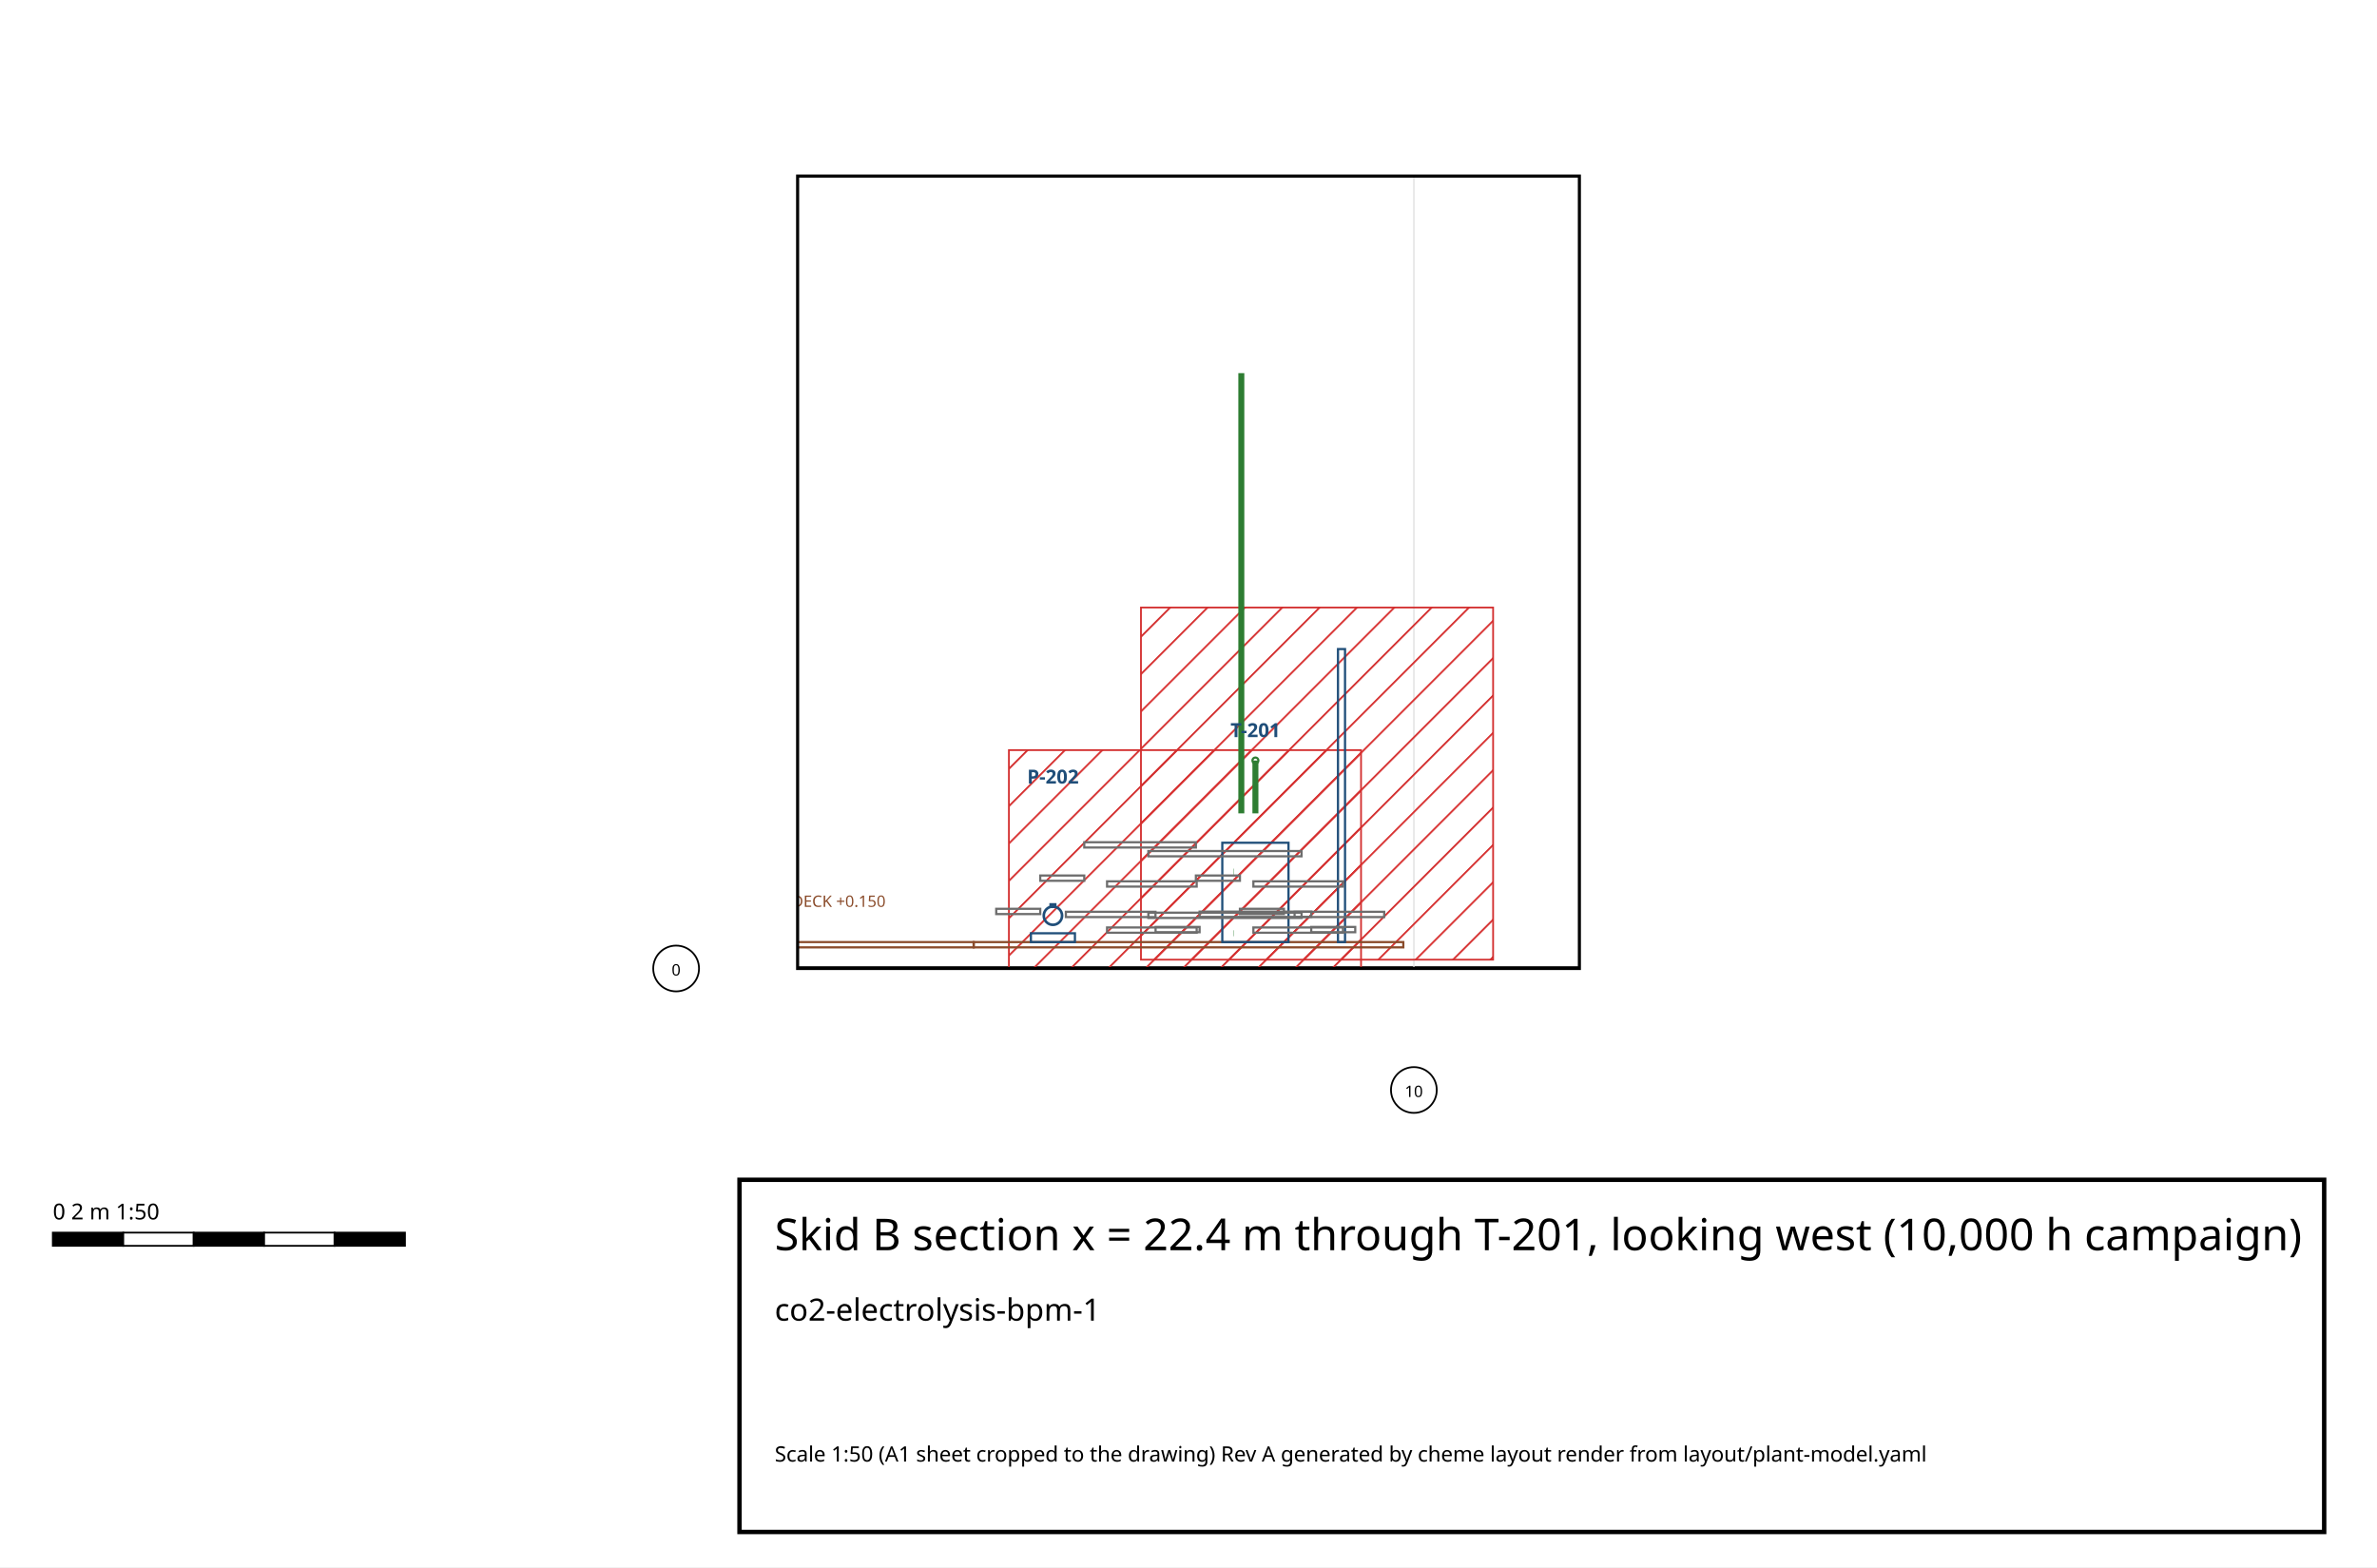
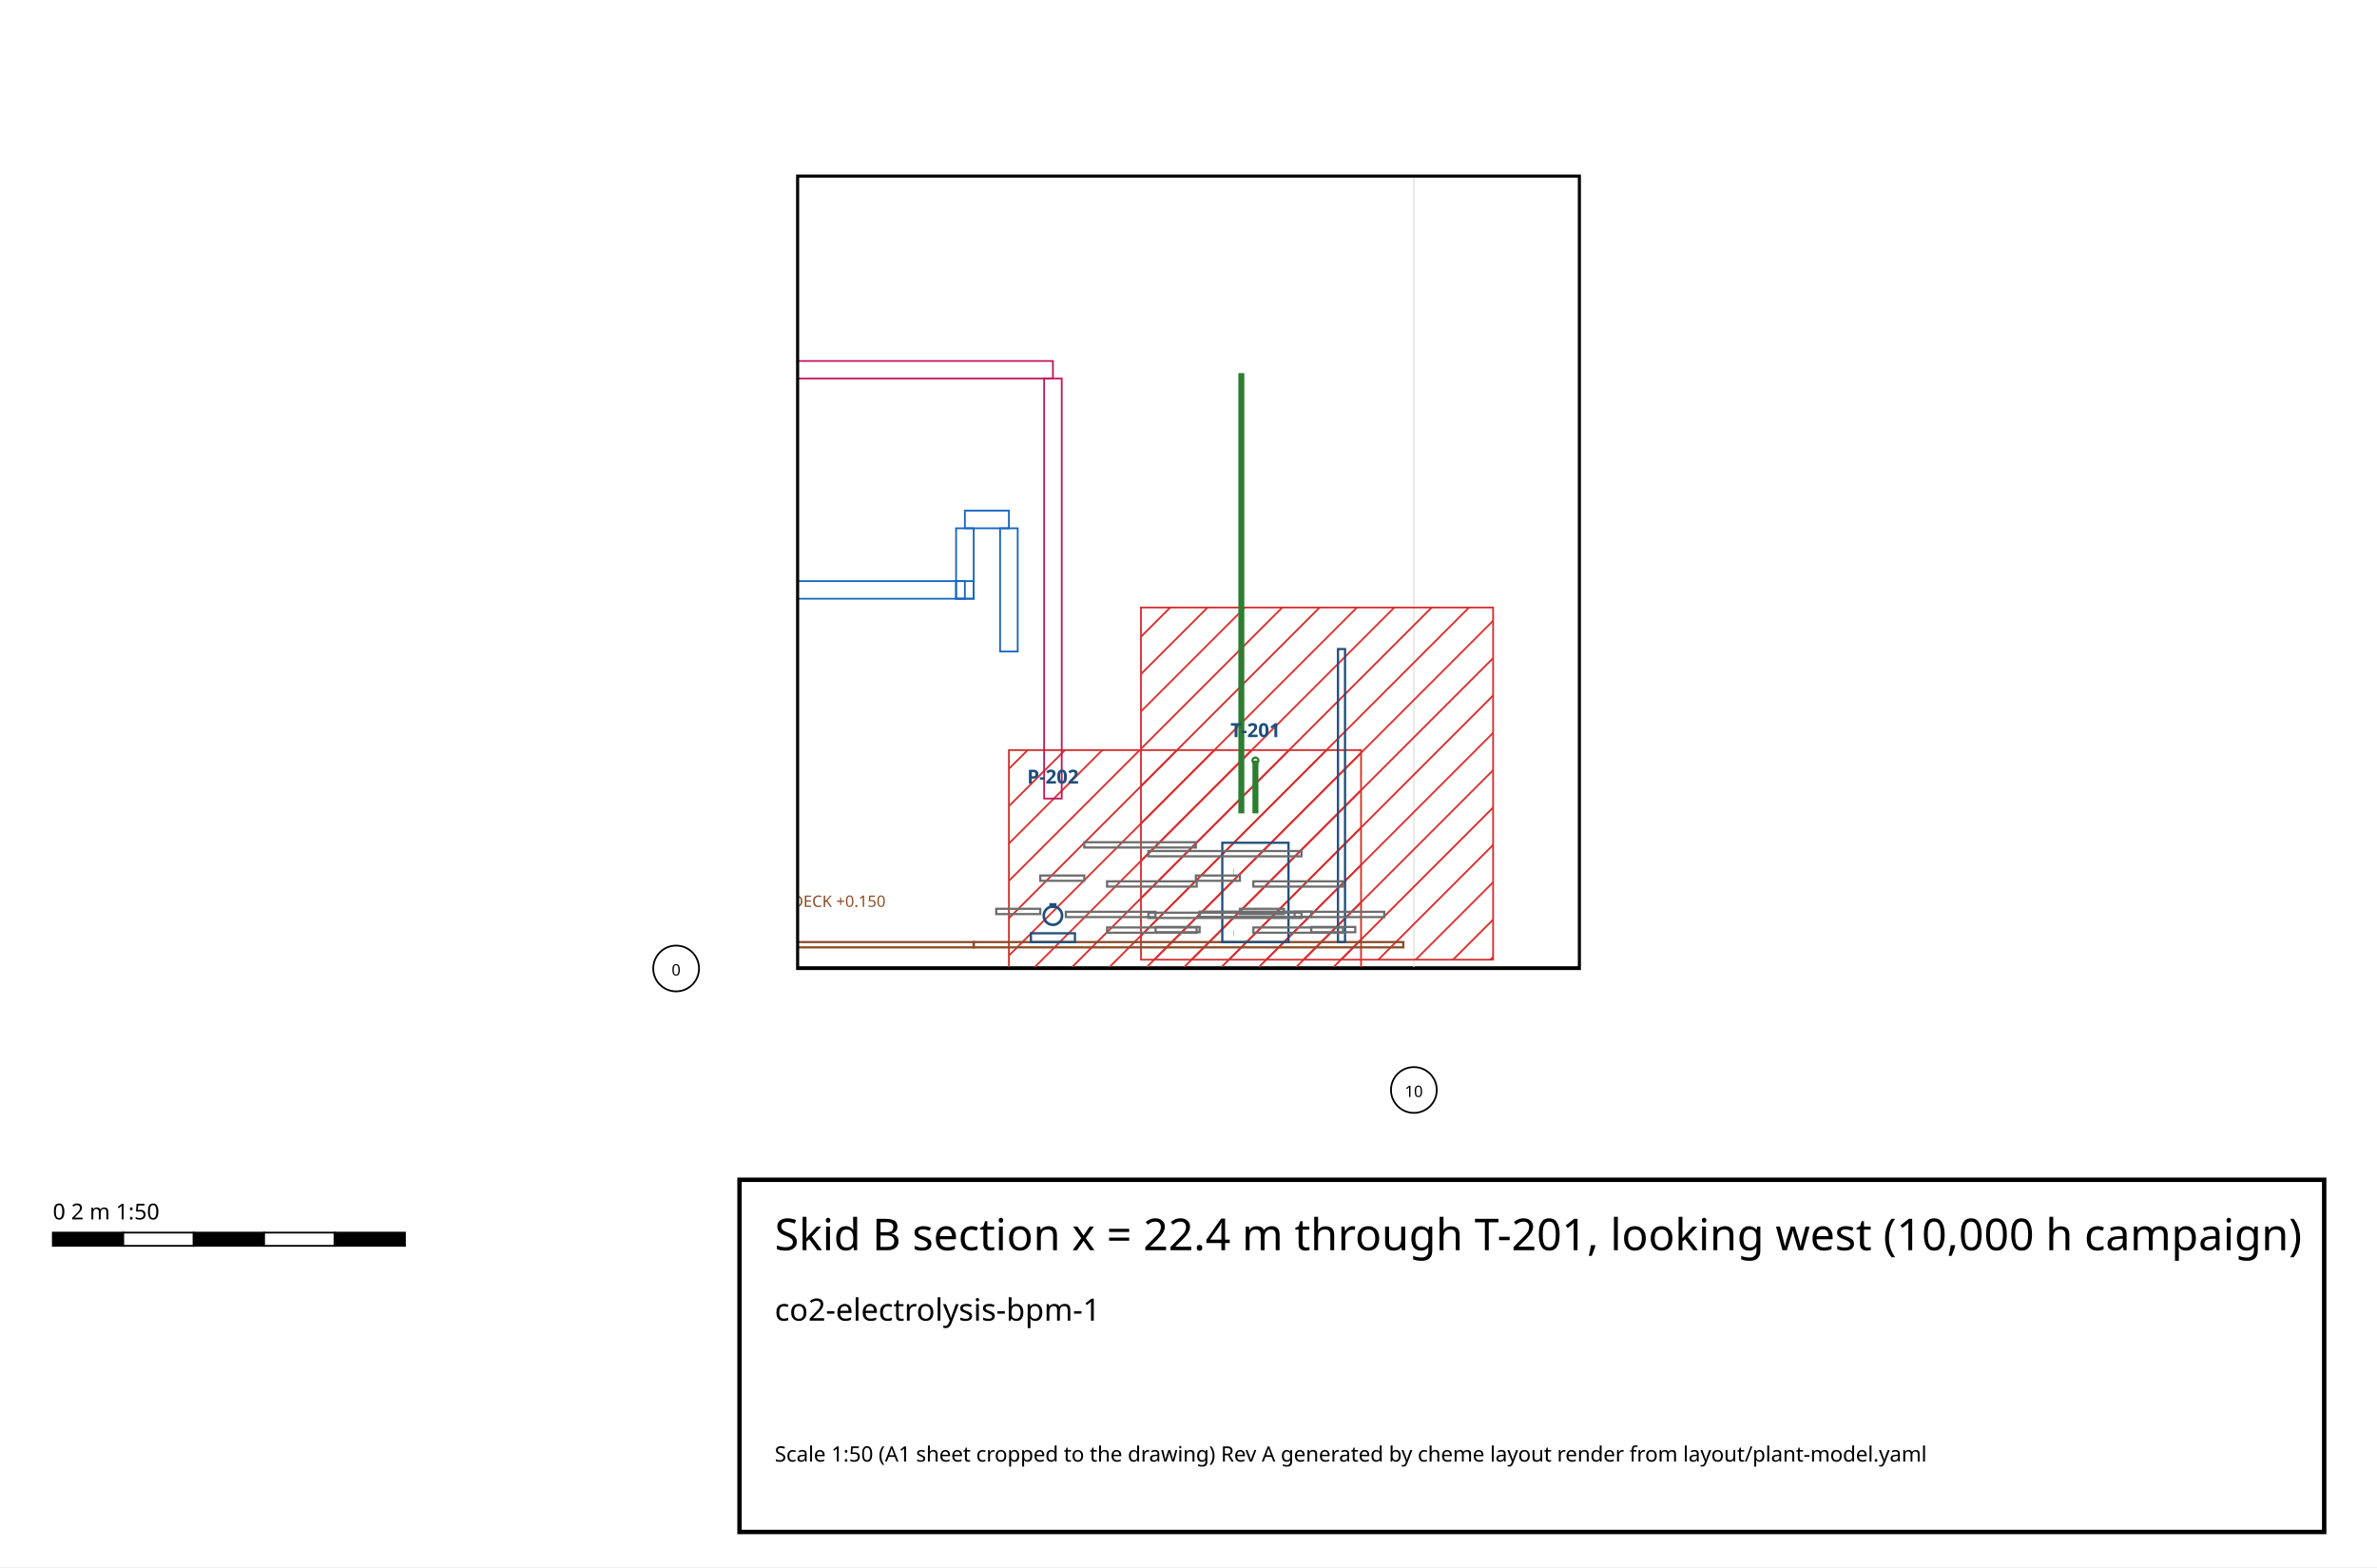
<svg xmlns="http://www.w3.org/2000/svg" width="270.00" height="178.00" viewBox="285.50 217.00 270.00 178.00">
  <defs>
    <pattern id="hatch-hazardous" width="3" height="3" patternUnits="userSpaceOnUse" patternTransform="rotate(45)">
      <line x1="0" y1="0" x2="0" y2="3" stroke="#d32f2f" stroke-width="0.4" />
    </pattern>
    <pattern id="hatch-oxygen_enriched" width="3" height="3" patternUnits="userSpaceOnUse" patternTransform="rotate(45)">
      <line x1="0" y1="0" x2="0" y2="3" stroke="#1976d2" stroke-width="0.4" />
    </pattern>
    <pattern id="hatch-oxygen_deficient" width="3" height="3" patternUnits="userSpaceOnUse" patternTransform="rotate(45)">
      <line x1="0" y1="0" x2="0" y2="3" stroke="#7b1fa2" stroke-width="0.4" />
    </pattern>
    <pattern id="hatch-keep_clear" width="3" height="3" patternUnits="userSpaceOnUse" patternTransform="rotate(45)">
      <line x1="0" y1="0" x2="0" y2="3" stroke="#ef6c00" stroke-width="0.4" />
    </pattern>
    <pattern id="hatch-laydown" width="3" height="3" patternUnits="userSpaceOnUse" patternTransform="rotate(45)">
      <line x1="0" y1="0" x2="0" y2="3" stroke="#8d6e63" stroke-width="0.4" />
    </pattern>
    <pattern id="hatch-maintenance" width="3" height="3" patternUnits="userSpaceOnUse" patternTransform="rotate(45)">
      <line x1="0" y1="0" x2="0" y2="3" stroke="#f9a825" stroke-width="0.4" />
    </pattern>
    <pattern id="hatch-escape" width="3" height="3" patternUnits="userSpaceOnUse" patternTransform="rotate(45)">
      <line x1="0" y1="0" x2="0" y2="3" stroke="#2e7d32" stroke-width="0.4" />
    </pattern>
    <clipPath id="area">
      <rect x="376.10" y="237.00" width="88.80" height="90.00" />
    </clipPath>
  </defs>
  <rect x="285.50" y="217.00" width="270.00" height="178.00" fill="#ffffff" />
  <g id="drawing" clip-path="url(#area)">
    <g id="grid">
      <polyline points="376.10,327.00 464.90,327.00" fill="none" stroke="#000" stroke-width="0.50" stroke-linecap="butt" id="grade" />
      <line x1="446.10" y1="327.00" x2="446.10" y2="237.00" stroke="#e0e0e0" stroke-width="0.15" />
      <line x1="376.10" y1="327.00" x2="464.90" y2="327.00" stroke="#e0e0e0" stroke-width="0.15" />
    </g>
    <g id="areas" />
    <g id="zones">
      <polygon points="400.10,342.20 440.10,342.20 440.10,302.20 400.10,302.20" fill="url(#hatch-hazardous)" stroke="#d32f2f" stroke-width="0.2" id="zone-Z-HAZ-B-0" />
      <polygon points="415.10,326.00 455.10,326.00 455.10,286.00 415.10,286.00" fill="url(#hatch-hazardous)" stroke="#d32f2f" stroke-width="0.2" id="zone-Z-HAZ-B-6" />
      <polygon points="246.10,327.00 306.10,327.00 306.10,321.00 246.10,321.00" fill="url(#hatch-crane_pad)" stroke="#ef6c00" stroke-width="0.2" id="zone-CP-B-0" />
    </g>
    <g id="roads" />
    <g id="buildings" />
-     <g id="racks" />
+     <g id="racks">
+       <polyline points="351.10,271.00 351.10,270.00" fill="none" stroke="#7a5c3e" stroke-width="6.00" stroke-linecap="butt" />
+       <polyline points="321.10,271.00 321.10,270.00" fill="none" stroke="#7a5c3e" stroke-width="6.00" stroke-linecap="butt" />
+       <polyline points="351.10,272.00 321.10,272.00" fill="none" stroke="#7a5c3e" stroke-width="4.00" stroke-linecap="butt" />
+     </g>
    <g id="structures">
      <polyline points="396.10,325.40 396.10,325.40" fill="none" stroke="#8a4b2a" stroke-width="2.80" stroke-linecap="butt" />
      <polyline points="444.90,325.40 444.90,325.40" fill="none" stroke="#8a4b2a" stroke-width="2.80" stroke-linecap="butt" />
      <polygon points="396.10,324.60 444.90,324.60 444.90,324.00 396.10,324.00" fill="none" stroke="#8a4b2a" stroke-width="0.25" />
      <polyline points="396.10,302.00 396.10,302.00" fill="none" stroke="#8a4b2a" stroke-width="1.00" stroke-linecap="butt" />
      <polyline points="444.90,302.00 444.90,302.00" fill="none" stroke="#8a4b2a" stroke-width="1.00" stroke-linecap="butt" />
      <polygon points="360.10,324.60 396.10,324.60 396.10,324.00 360.10,324.00" fill="none" stroke="#8a4b2a" stroke-width="0.25" />
    </g>
    <g id="equipment">
      <g id="equipment-T-201">
        <polygon points="424.34,324.00 431.86,324.00 431.86,312.72 424.34,312.72" fill="none" stroke="#1f4e79" stroke-width="0.25" />
        <polygon points="437.48,324.00 438.28,324.00 438.28,290.72 437.48,290.72" fill="none" stroke="#1f4e79" stroke-width="0.25" />
      </g>
      <g id="equipment-P-202">
        <polygon points="402.60,324.00 407.60,324.00 407.60,323.00 402.60,323.00" fill="none" stroke="#1f4e79" stroke-width="0.25" />
        <circle cx="405.10" cy="321.00" r="1.04" fill="none" stroke="#1f4e79" stroke-width="0.3" />
        <polygon points="404.82,320.02 405.38,320.02 405.38,319.70 404.82,319.70" fill="none" stroke="#1f4e79" stroke-width="0.25" />
      </g>
    </g>
    <g id="platforms">
      <polygon points="421.76,321.14 434.44,321.14 434.44,320.54 421.76,320.54" fill="none" stroke="#6d6d6d" stroke-width="0.25" />
      <polygon points="416.76,322.88 421.76,322.88 421.76,322.28 416.76,322.28" fill="none" stroke="#6d6d6d" stroke-width="0.25" />
      <polygon points="434.44,322.88 439.44,322.88 439.44,322.28 434.44,322.28" fill="none" stroke="#6d6d6d" stroke-width="0.25" />
      <polygon points="408.66,313.26 421.34,313.26 421.34,312.66 408.66,312.66" fill="none" stroke="#6d6d6d" stroke-width="0.25" />
      <polygon points="426.34,320.82 431.34,320.82 431.34,320.22 426.34,320.22" fill="none" stroke="#6d6d6d" stroke-width="0.25" />
      <polygon points="421.34,317.04 426.34,317.04 426.34,316.44 421.34,316.44" fill="none" stroke="#6d6d6d" stroke-width="0.25" />
      <polygon points="398.66,320.82 403.66,320.82 403.66,320.22 398.66,320.22" fill="none" stroke="#6d6d6d" stroke-width="0.25" />
      <polygon points="403.66,317.04 408.66,317.04 408.66,316.44 403.66,316.44" fill="none" stroke="#6d6d6d" stroke-width="0.25" />
      <polygon points="415.94,314.26 433.34,314.26 433.34,313.66 415.94,313.66" fill="none" stroke="#6d6d6d" stroke-width="0.25" />
      <polygon points="406.57,321.16 416.75,321.16 416.75,320.56 406.57,320.56" fill="none" stroke="#6d6d6d" stroke-width="0.25" />
      <polygon points="411.25,317.70 421.43,317.70 421.43,317.10 411.25,317.10" fill="none" stroke="#6d6d6d" stroke-width="0.25" />
      <polygon points="432.55,321.16 442.73,321.16 442.73,320.56 432.55,320.56" fill="none" stroke="#6d6d6d" stroke-width="0.25" />
      <polygon points="427.87,317.70 438.05,317.70 438.05,317.10 427.87,317.10" fill="none" stroke="#6d6d6d" stroke-width="0.25" />
      <polygon points="415.94,321.26 433.34,321.26 433.34,320.66 415.94,320.66" fill="none" stroke="#6d6d6d" stroke-width="0.25" />
      <polygon points="427.87,322.94 438.05,322.94 438.05,322.34 427.87,322.34" fill="none" stroke="#6d6d6d" stroke-width="0.25" />
      <polygon points="411.25,322.94 421.43,322.94 421.43,322.34 411.25,322.34" fill="none" stroke="#6d6d6d" stroke-width="0.25" />
    </g>
    <g id="pipes">
      <g id="pipe-P-02/Line_AN204_S4" data-line="AN-204">
        <circle cx="428.10" cy="303.38" r="0.34" fill="none" stroke="#2e7d32" stroke-width="0.25" />
        <polyline points="428.10,303.38 428.10,309.38" fill="none" stroke="#2e7d32" stroke-width="0.68" stroke-linecap="butt" />
      </g>
      <g id="pipe-P-02/Line_KOH201_S1" data-line="KOH-201">
        <polyline points="425.64,316.00 425.68,316.00" fill="none" stroke="#2e7d32" stroke-width="0.68" stroke-linecap="butt" />
      </g>
      <g id="pipe-P-02/Line_O2V201_S1" data-line="O2V-201">
        <polyline points="426.50,309.38 426.50,259.38" fill="none" stroke="#2e7d32" stroke-width="0.68" stroke-linecap="butt" />
      </g>
      <g id="pipe-P-02/Line_SP201_S1" data-line="SP-201">
        <polyline points="425.68,323.00 425.64,323.00" fill="none" stroke="#2e7d32" stroke-width="0.68" stroke-linecap="butt" />
      </g>
    </g>
-     <g id="trays" />
+     <g id="trays">
+       <g id="tray-PT-PR-1-6" data-system="power">
+         <polygon points="341.10,270.00 343.10,270.00 343.10,268.00 341.10,268.00" fill="none" stroke="#c2185b" stroke-width="0.2" />
+       </g>
+       <g id="tray-PT-PR-1-7" data-system="power">
+         <polygon points="341.10,270.00 343.10,270.00 343.10,268.00 341.10,268.00" fill="none" stroke="#c2185b" stroke-width="0.25" />
+       </g>
+       <g id="tray-IT-PR-1-1" data-system="instrument">
+         <polygon points="329.10,270.00 331.10,270.00 331.10,268.00 329.10,268.00" fill="none" stroke="#1565c0" stroke-width="0.25" />
+       </g>
+       <g id="tray-IT-PR-1-2" data-system="instrument">
+         <polygon points="329.10,270.00 331.10,270.00 331.10,268.00 329.10,268.00" fill="none" stroke="#1565c0" stroke-width="0.2" />
+       </g>
+       <g id="tray-PT-M-P-202" data-system="power">
+         <polygon points="341.10,270.00 343.10,270.00 343.10,260.00 341.10,260.00" fill="none" stroke="#c2185b" stroke-width="0.2" />
+         <polygon points="342.10,260.00 405.10,260.00 405.10,258.00 342.10,258.00" fill="none" stroke="#c2185b" stroke-width="0.2" />
+         <polygon points="404.10,307.70 406.10,307.70 406.10,260.00 404.10,260.00" fill="none" stroke="#c2185b" stroke-width="0.2" />
+       </g>
+       <g id="tray-IT-JB-201" data-system="instrument">
+         <polygon points="329.10,285.00 331.10,285.00 331.10,270.00 329.10,270.00" fill="none" stroke="#1565c0" stroke-width="0.2" />
+         <polygon points="330.10,285.00 340.10,285.00 340.10,283.00 330.10,283.00" fill="none" stroke="#1565c0" stroke-width="0.2" />
+         <polygon points="339.10,285.00 341.10,285.00 341.10,283.00 339.10,283.00" fill="none" stroke="#1565c0" stroke-width="0.2" />
+         <polygon points="340.10,285.00 395.10,285.00 395.10,283.00 340.10,283.00" fill="none" stroke="#1565c0" stroke-width="0.2" />
+         <polygon points="394.10,285.00 396.10,285.00 396.10,283.00 394.10,283.00" fill="none" stroke="#1565c0" stroke-width="0.2" />
+         <polygon points="394.10,285.00 396.10,285.00 396.10,277.00 394.10,277.00" fill="none" stroke="#1565c0" stroke-width="0.2" />
+         <polygon points="395.10,277.00 400.10,277.00 400.10,275.00 395.10,275.00" fill="none" stroke="#1565c0" stroke-width="0.2" />
+         <polygon points="399.10,291.00 401.10,291.00 401.10,277.00 399.10,277.00" fill="none" stroke="#1565c0" stroke-width="0.2" />
+       </g>
+     </g>
    <g id="ducts" />
    <g id="inline" />
    <g id="labels">
      <text x="336.10" y="265.00" font-size="1.8" font-family="sans-serif" text-anchor="start" fill="#7a5c3e">PR-1 +2.800</text>
      <text x="386.10" y="320.00" font-size="1.8" font-family="sans-serif" text-anchor="end" fill="#8a4b2a">DECK +0.150</text>
      <text x="428.10" y="300.72" font-size="2.2" font-family="sans-serif" text-anchor="middle" fill="#1f4e79" font-weight="bold">T-201</text>
      <text x="405.10" y="306.00" font-size="2.2" font-family="sans-serif" text-anchor="middle" fill="#1f4e79" font-weight="bold">P-202</text>
    </g>
  </g>
  <rect x="376.10" y="237.00" width="88.80" height="90.00" fill="none" stroke="#000" stroke-width="0.35" />
  <g class="bubble" transform="translate(0.00,9.80)">
    <circle cx="446.10" cy="331.00" r="2.6" fill="#fff" stroke="#000" stroke-width="0.2" />
    <text x="446.10" y="331.80" font-size="1.8" font-family="sans-serif" text-anchor="middle">10</text>
  </g>
  <g class="bubble" transform="translate(-9.80,0.00)">
    <circle cx="372.10" cy="327.00" r="2.6" fill="#fff" stroke="#000" stroke-width="0.2" />
    <text x="372.10" y="327.80" font-size="1.8" font-family="sans-serif" text-anchor="middle">0</text>
  </g>
  <g id="scale-bar" transform="translate(276.50,-183.00)">
    <rect x="15.00" y="540.00" width="8.00" height="1.5" fill="#000" stroke="#000" stroke-width="0.2" />
    <rect x="23.00" y="540.00" width="8.00" height="1.5" fill="#fff" stroke="#000" stroke-width="0.2" />
    <rect x="31.00" y="540.00" width="8.00" height="1.5" fill="#000" stroke="#000" stroke-width="0.2" />
    <rect x="39.00" y="540.00" width="8.00" height="1.5" fill="#fff" stroke="#000" stroke-width="0.2" />
    <rect x="47.00" y="540.00" width="8.00" height="1.5" fill="#000" stroke="#000" stroke-width="0.2" />
    <text x="15.00" y="538.50" font-size="2.5" font-family="sans-serif">0      2 m    1:50</text>
  </g>
  <g id="title-block" transform="translate(-281.50,-193.00)">
    <rect x="651.0" y="544.0" width="180" height="40.0" fill="#fff" stroke="#000" stroke-width="0.5" />
    <text x="655.0" y="552.0" font-size="5" font-family="sans-serif">Skid B section x = 22.4 m through T-201, looking west (10,000 h campaign)</text>
    <text x="655.0" y="560.0" font-size="3.5" font-family="sans-serif">co2-electrolysis-bpm-1</text>
    <text x="655.0" y="568.0" font-size="2.8" font-family="sans-serif" />
    <text x="655.0" y="576.0" font-size="2.4" font-family="sans-serif">Scale 1:50 (A1 sheet cropped to the drawing)   Rev A   generated by cheme layout render from layout/plant-model.yaml</text>
  </g>
</svg>
